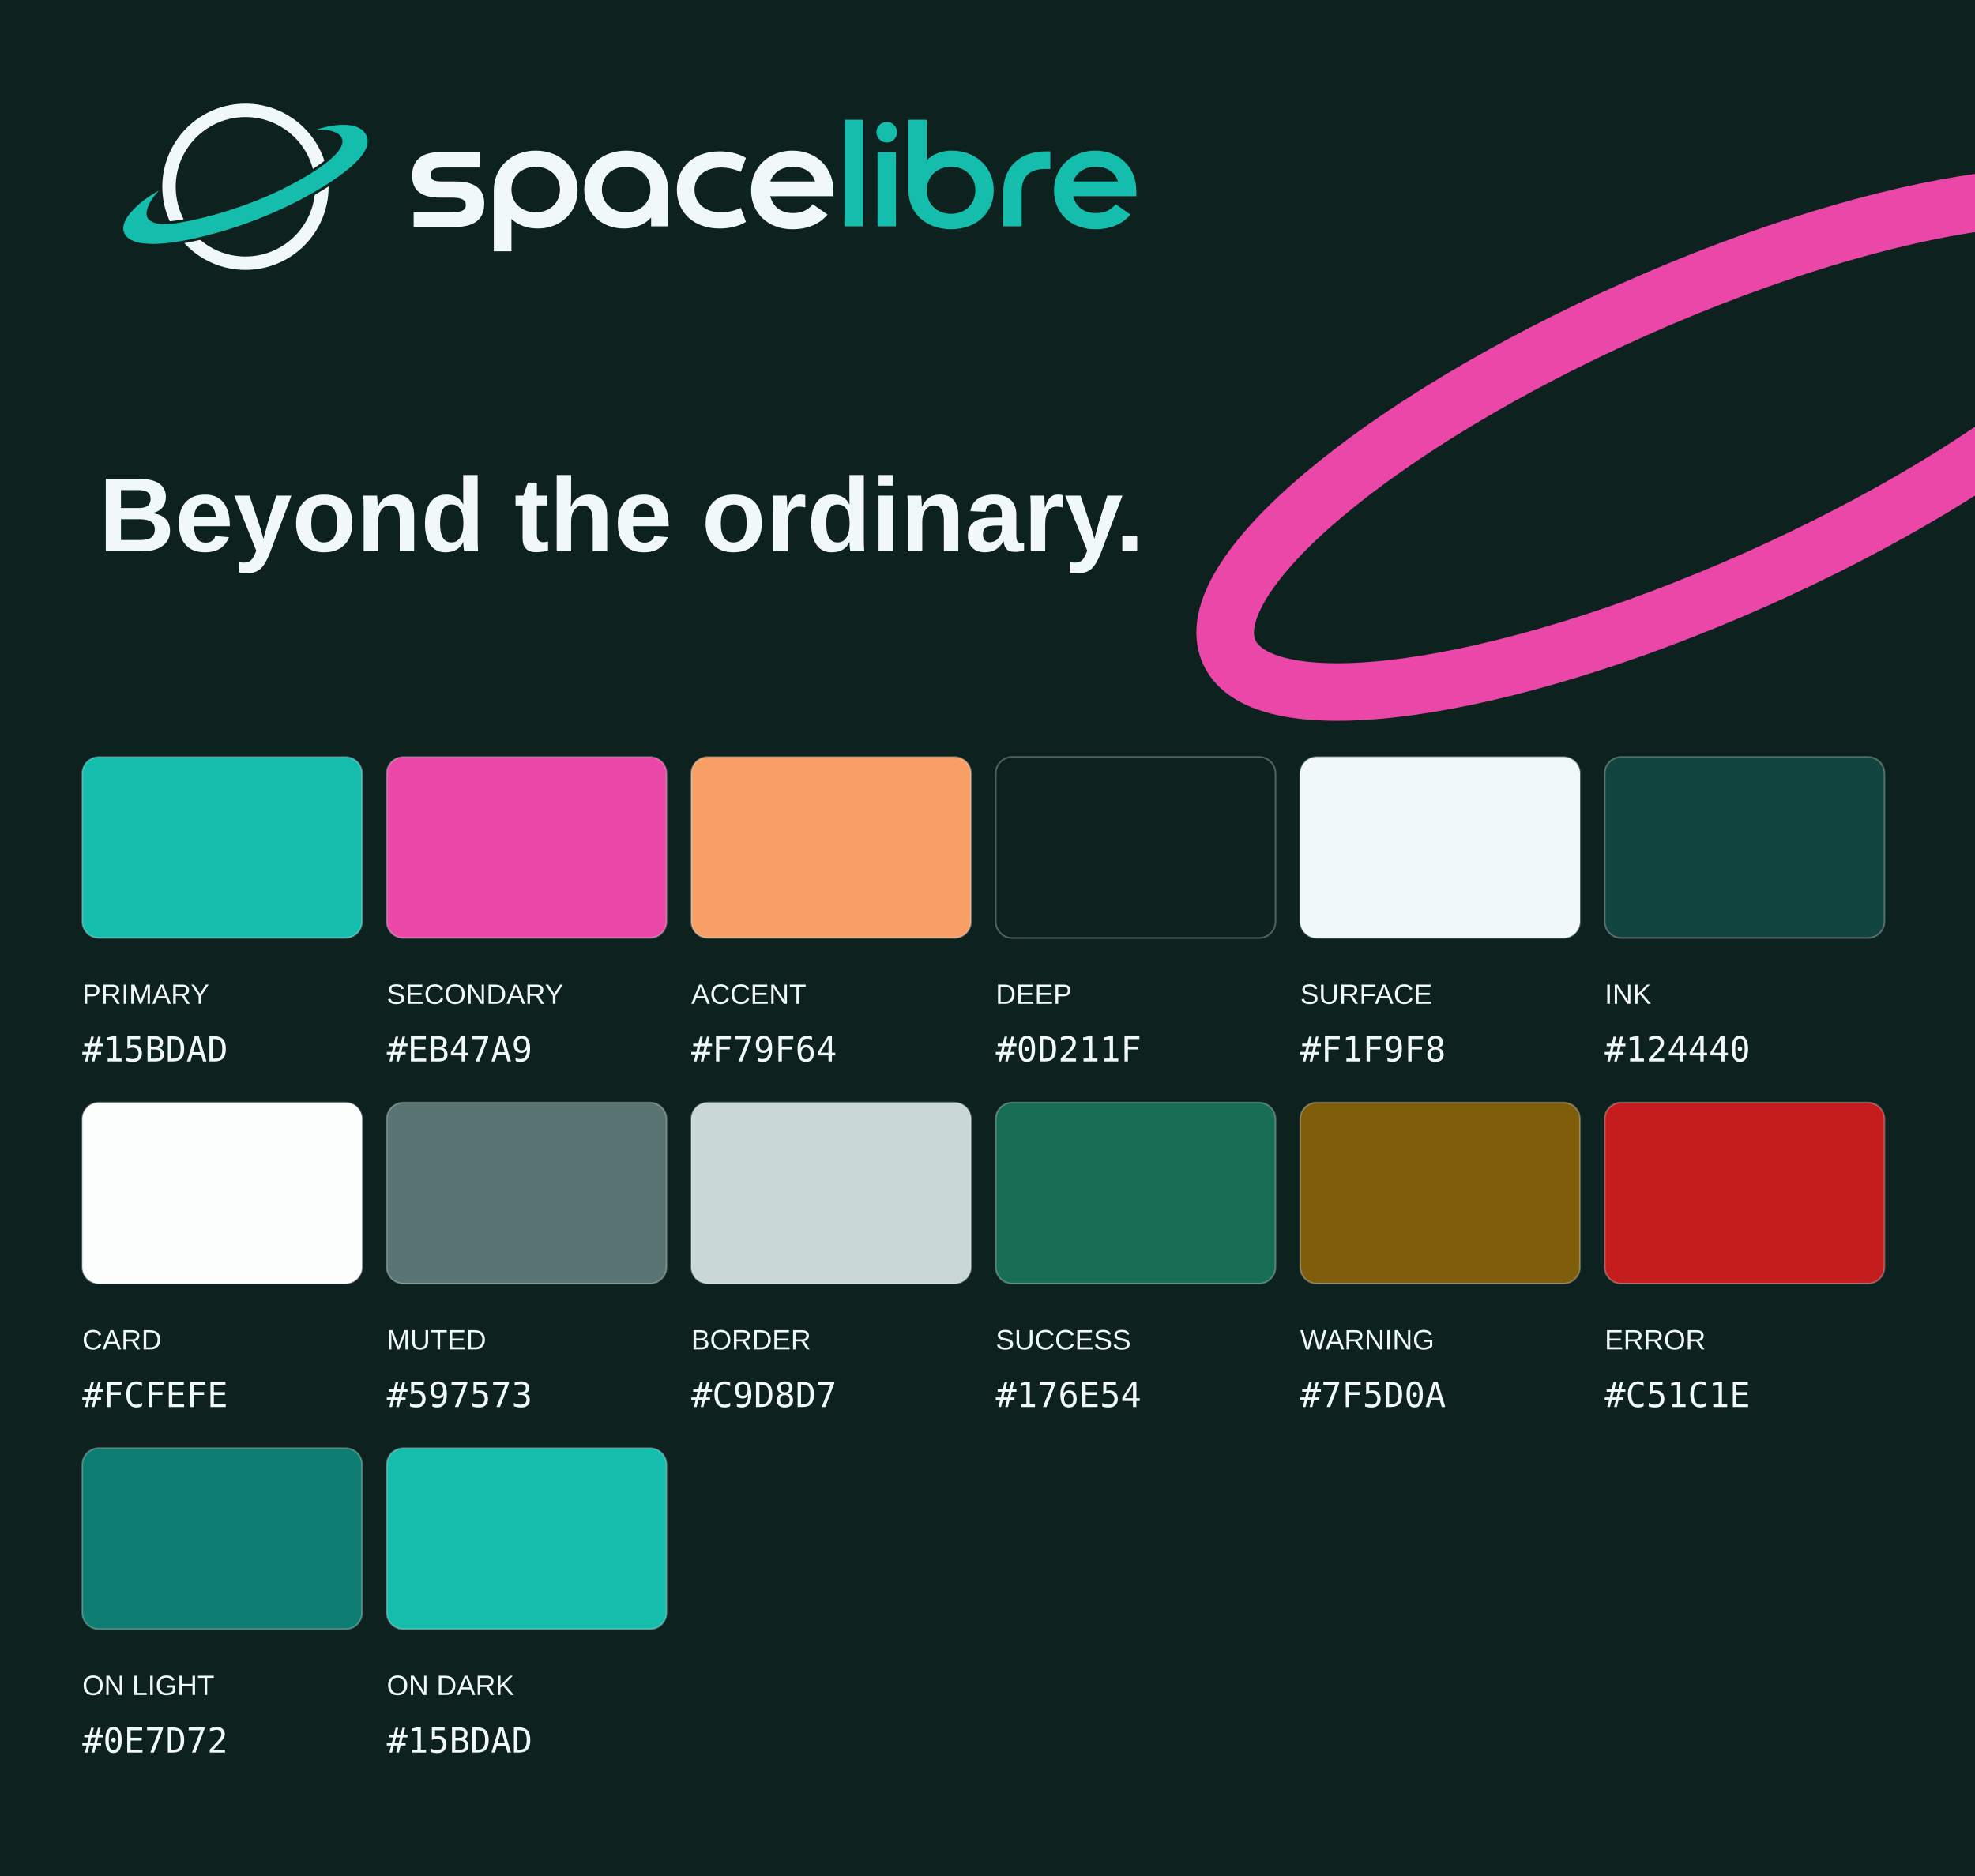
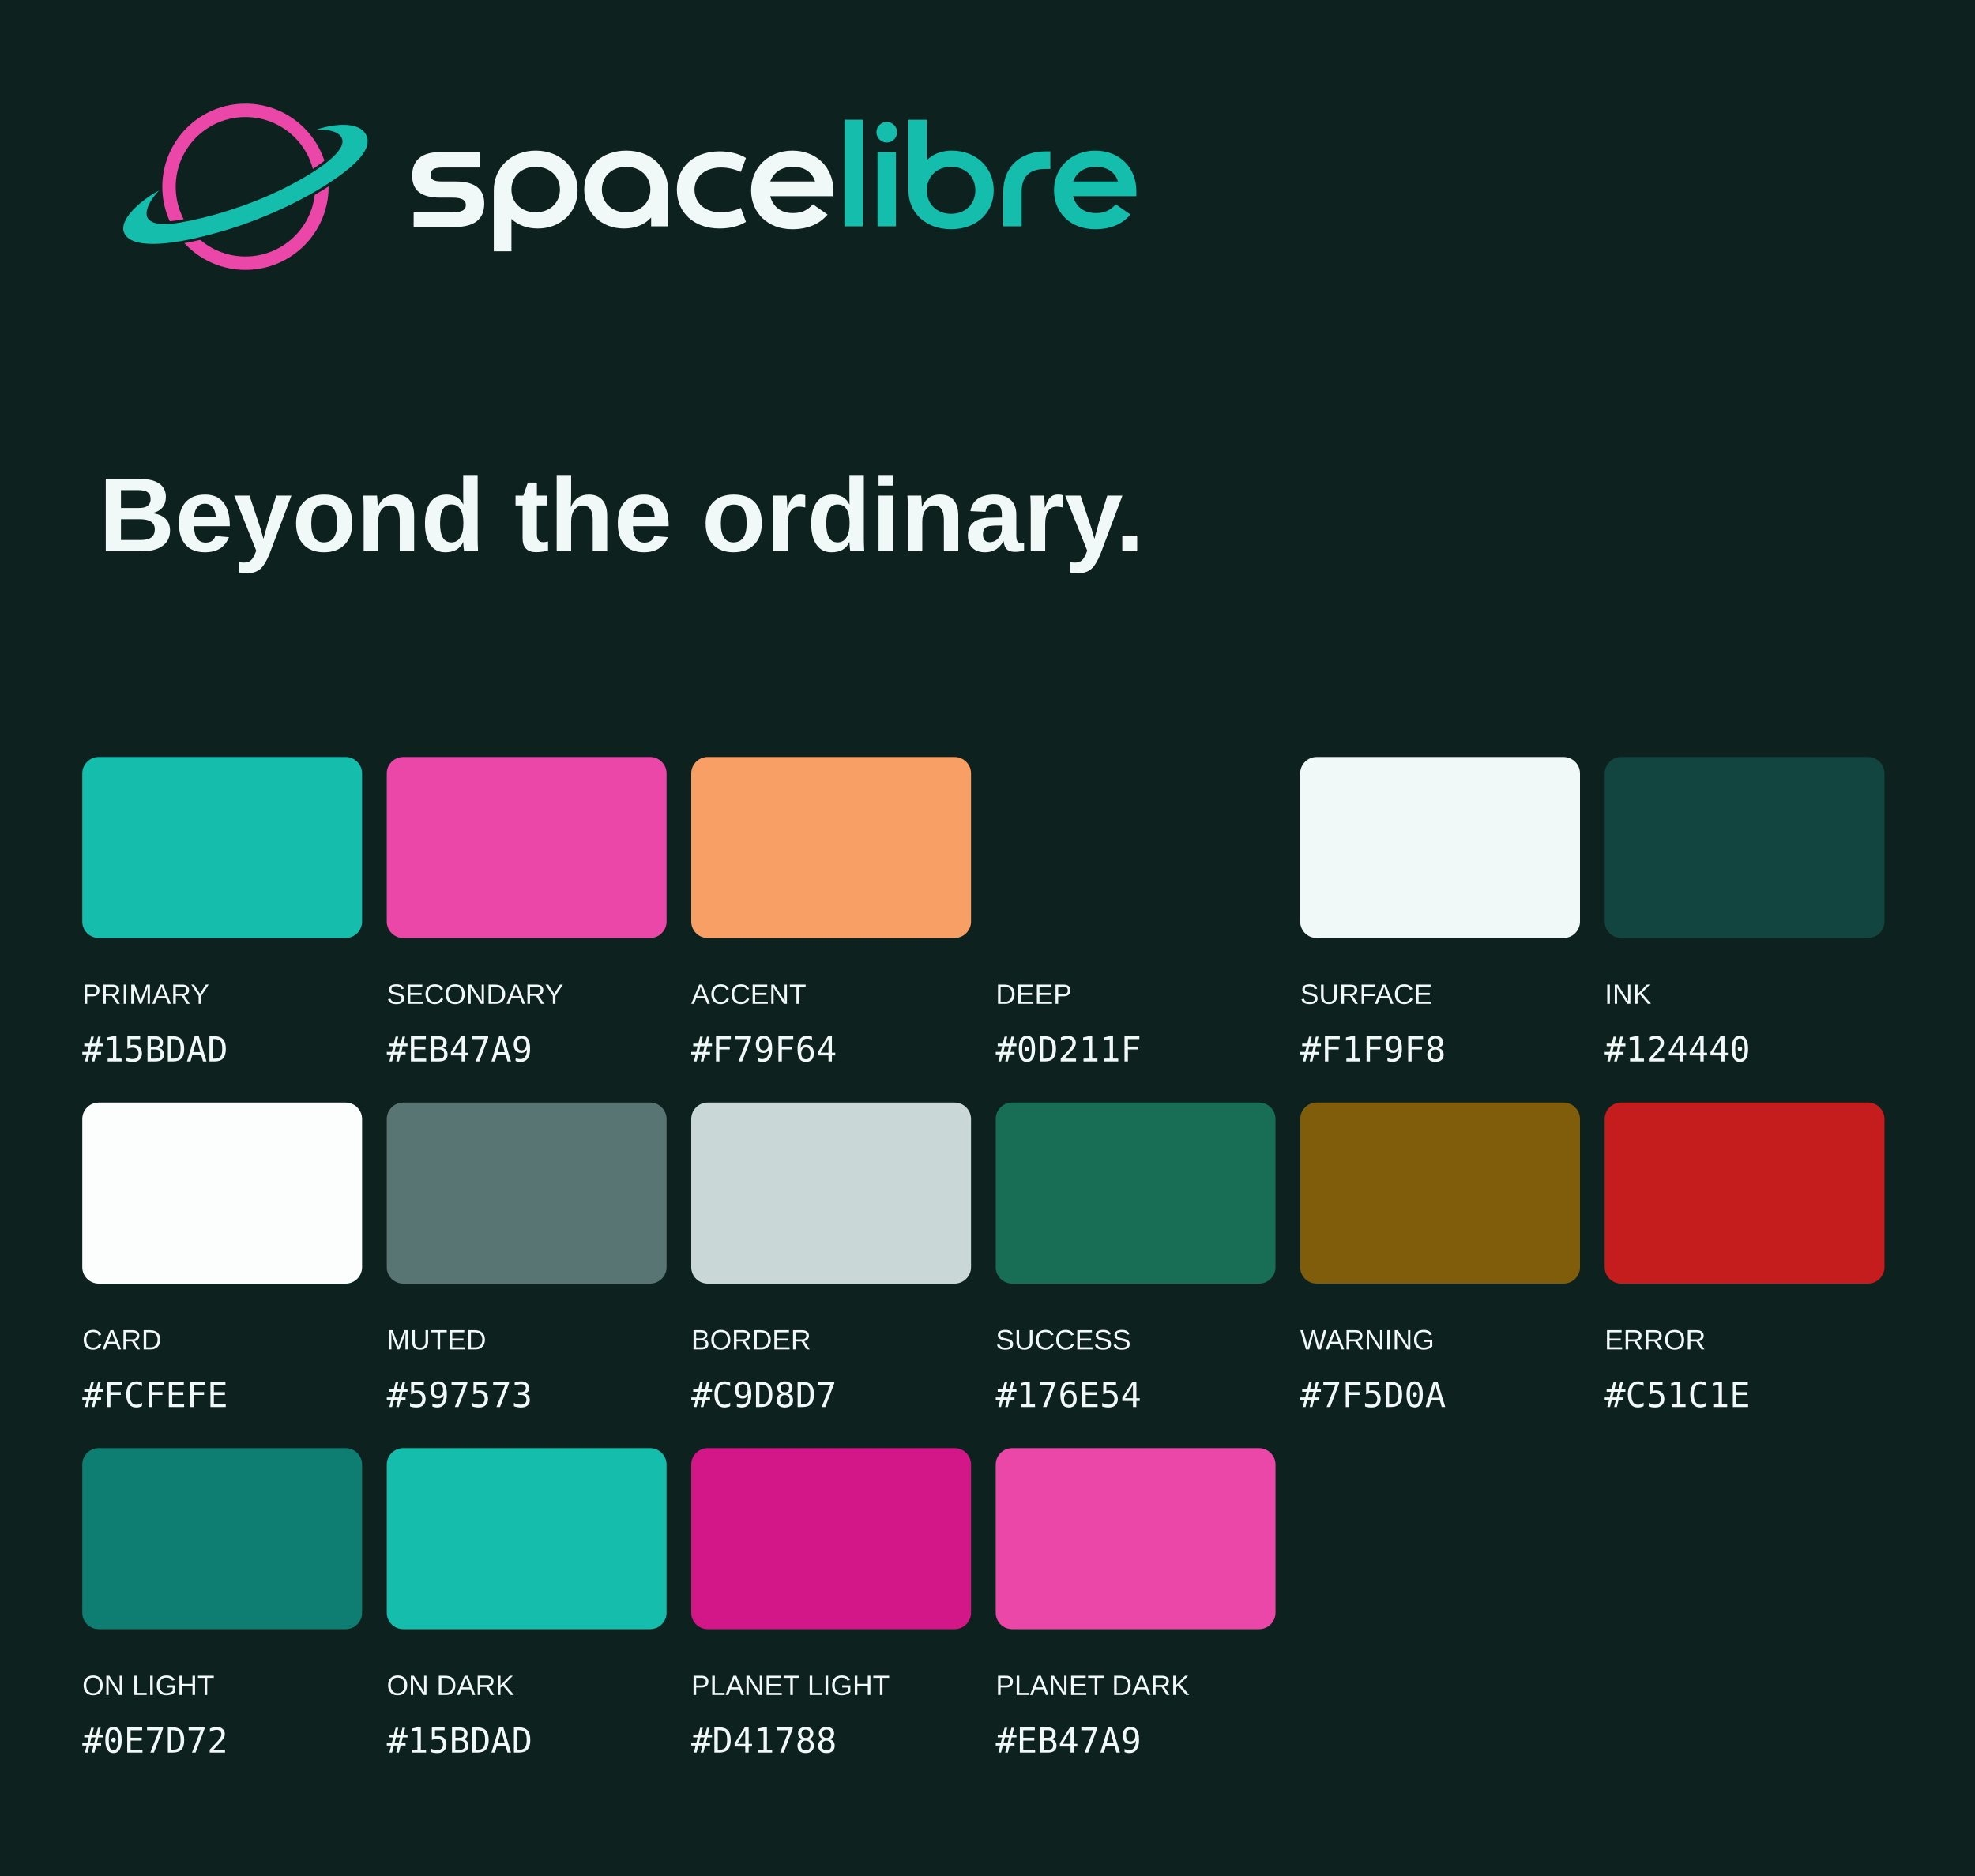
<svg xmlns="http://www.w3.org/2000/svg" width="1200" height="1140" viewBox="0 0 1200 1140">
  <rect width="1200" height="1140" fill="#0D211F" />
-   <svg viewBox="0 0 810 180" x="50" y="40" width="660" height="147">
+   <svg viewBox="0 0 810 180" width="660" height="147" x="50" y="40">
    <defs>
      <mask id="occlusion" maskUnits="userSpaceOnUse" x="450" y="180" width="650" height="450" style="mask-type:luminance">
        <rect x="450" y="180" width="650" height="450" fill="white" />
        <path d="M581.927 413.073 C549.927 447.073 548.927 472.073 560.927 480.073 C573.927 491.073 600.927 490.073 628.927 485.073 C693.927 474.073 779.927 448.073 855.927 411.073 C936.927 371.073 995.927 328.073 991.927 301.073 C989.927 285.073 968.927 276.073 933.927 277.073 C982.927 261.073 1029.927 262.073 1043.927 287.073 C1058.927 312.073 1034.927 343.073 993.927 374.073 C919.927 430.073 805.927 483.073 702.927 510.073 C600.927 538.073 515.927 544.073 502.927 506.073 C493.927 481.073 530.927 441.073 581.927 413.073 Z" fill="black" stroke="black" stroke-width="12" stroke-linejoin="round" />
      </mask>
    </defs>
    <g transform="translate(28 28) scale(.333333) translate(-494 -219)">
-       <circle cx="775" cy="405" r="171" fill="none" stroke="#F1F9F8" stroke-width="30" mask="url(#occlusion)" data-stroke-role="planet" />
+       <circle cx="775" cy="405" r="171" fill="none" stroke="#EB47A9" stroke-width="30" mask="url(#occlusion)" data-stroke-role="planet" />
      <path d="M581.927 413.073 C549.927 447.073 548.927 472.073 560.927 480.073 C573.927 491.073 600.927 490.073 628.927 485.073 C693.927 474.073 779.927 448.073 855.927 411.073 C936.927 371.073 995.927 328.073 991.927 301.073 C989.927 285.073 968.927 276.073 933.927 277.073 C982.927 261.073 1029.927 262.073 1043.927 287.073 C1058.927 312.073 1034.927 343.073 993.927 374.073 C919.927 430.073 805.927 483.073 702.927 510.073 C600.927 538.073 515.927 544.073 502.927 506.073 C493.927 481.073 530.927 441.073 581.927 413.073 Z" fill="#15BDAD" />
    </g>
    <g transform="translate(246 40) scale(.548223) translate(-275 -643)">
      <path d="M367 687 L313 687 C288 687 275 698 275 719 C275 739 287 749 313 749 L330 749 C342 749 348 752 348 759 C348 766 342 769 330 769 L277 769 L277 789 L332 789 C359 789 373 779 373 757 C373 737 360 727 334 727 L316 727 C305 727 300 725 300 718 C300 711 305 708 316 708 L367 708 Z" fill="#F1F9F8" />
      <path d="M386 822 L386 739 C386 708 410 685 443 685 C476 685 500 708 500 739 C500 770 476 791 446 791 C432 791 420 787 410 778 L410 822 Z M443 707 C424 707 410 720 410 738 C410 756 424 769 443 769 C462 769 476 756 476 738 C476 720 462 707 443 707 Z" fill="#F1F9F8" fill-rule="evenodd" />
      <path d="M623 788 L600 788 L600 776 C591 786 578 791 563 791 C532 791 509 769 509 738 C509 707 533 685 566 685 C600 685 623 707 623 739 Z M566 707 C547 707 533 720 533 738 C533 756 547 769 566 769 C585 769 599 756 599 738 C599 720 585 707 566 707 Z" fill="#F1F9F8" fill-rule="evenodd" />
      <path d="M729 695 L722 714 C713 710 704 708 695 708 C674 708 659 720 659 738 C659 757 674 769 695 769 C704 769 713 767 722 763 L729 782 C719 788 707 791 693 791 C659 791 635 770 635 738 C635 707 659 686 693 686 C707 686 719 689 729 695 Z" fill="#F1F9F8" />
      <path d="M848 747 L762 747 C766 762 777 770 793 770 C805 770 813 766 820 758 L840 772 C829 785 813 792 792 792 C759 792 736 770 736 739 C736 708 760 685 792 685 C825 685 848 708 848 740 Z M762 727 L823 727 C819 714 808 707 793 707 C778 707 767 714 762 727 Z" fill="#F1F9F8" fill-rule="evenodd" />
      <path d="M863 643 L888 643 L888 788 L863 788 Z M908 687 L933 687 L933 788 L908 788 Z" fill="#15BDAD" />
      <path d="M934.5 660 C934.5 667.732 928.232 674 920.5 674 C912.768 674 906.5 667.732 906.5 660 C906.5 652.268 912.768 646 920.5 646 C928.232 646 934.5 652.268 934.5 660 Z" fill="#15BDAD" />
      <path d="M950 643 L975 643 L975 698 C984 689 996 685 1009 685 C1042 685 1066 708 1066 739 C1066 770 1042 792 1008 792 C974 792 950 770 950 739 Z M1008 707 C989 707 975 720 975 739 C975 758 989 771 1008 771 C1027 771 1041 758 1041 739 C1041 720 1027 707 1008 707 Z" fill="#15BDAD" fill-rule="evenodd" />
      <path d="M1079 788 L1079 741 C1079 707 1102 686 1137 686 L1143 686 L1143 710 L1136 710 C1115 710 1104 720 1104 741 L1104 788 Z" fill="#15BDAD" />
      <path d="M1260 747 L1174 747 C1178 762 1189 770 1205 770 C1217 770 1225 766 1232 758 L1252 772 C1241 785 1225 792 1204 792 C1171 792 1148 770 1148 739 C1148 708 1172 685 1204 685 C1237 685 1260 708 1260 740 Z M1174 727 L1235 727 C1231 714 1220 707 1205 707 C1190 707 1179 714 1174 727 Z" fill="#15BDAD" fill-rule="evenodd" />
    </g>
  </svg>
  <text x="60" y="335" font-family="Arial" font-size="64" font-weight="bold" fill="#F1F9F8">Beyond the ordinary.</text>
-   <ellipse cx="1030" cy="270" rx="310" ry="90" transform="rotate(-24 1030 270)" fill="none" stroke="#EB47A9" stroke-width="35" />
-   <rect x="50" y="460" width="170" height="110" rx="10" fill="#15BDAD" stroke="#F1F9F8" stroke-opacity=".3" />
+   <rect x="50" y="460" width="170" height="110" rx="10" fill="#15BDAD" />
  <text x="50" y="610" fill="#F1F9F8" font-family="Arial" font-size="17">PRIMARY</text>
  <text x="50" y="645" fill="#F1F9F8" font-family="monospace" font-size="21">#15BDAD</text>
-   <rect x="235" y="460" width="170" height="110" rx="10" fill="#EB47A9" stroke="#F1F9F8" stroke-opacity=".3" />
+   <rect x="235" y="460" width="170" height="110" rx="10" fill="#EB47A9" />
  <text x="235" y="610" fill="#F1F9F8" font-family="Arial" font-size="17">SECONDARY</text>
  <text x="235" y="645" fill="#F1F9F8" font-family="monospace" font-size="21">#EB47A9</text>
-   <rect x="420" y="460" width="170" height="110" rx="10" fill="#F79F64" stroke="#F1F9F8" stroke-opacity=".3" />
+   <rect x="420" y="460" width="170" height="110" rx="10" fill="#F79F64" />
  <text x="420" y="610" fill="#F1F9F8" font-family="Arial" font-size="17">ACCENT</text>
  <text x="420" y="645" fill="#F1F9F8" font-family="monospace" font-size="21">#F79F64</text>
-   <rect x="605" y="460" width="170" height="110" rx="10" fill="#0D211F" stroke="#F1F9F8" stroke-opacity=".3" />
+   <rect x="605" y="460" width="170" height="110" rx="10" fill="#0D211F" />
  <text x="605" y="610" fill="#F1F9F8" font-family="Arial" font-size="17">DEEP</text>
  <text x="605" y="645" fill="#F1F9F8" font-family="monospace" font-size="21">#0D211F</text>
-   <rect x="790" y="460" width="170" height="110" rx="10" fill="#F1F9F8" stroke="#F1F9F8" stroke-opacity=".3" />
+   <rect x="790" y="460" width="170" height="110" rx="10" fill="#F1F9F8" />
  <text x="790" y="610" fill="#F1F9F8" font-family="Arial" font-size="17">SURFACE</text>
  <text x="790" y="645" fill="#F1F9F8" font-family="monospace" font-size="21">#F1F9F8</text>
-   <rect x="975" y="460" width="170" height="110" rx="10" fill="#124440" stroke="#F1F9F8" stroke-opacity=".3" />
+   <rect x="975" y="460" width="170" height="110" rx="10" fill="#124440" />
  <text x="975" y="610" fill="#F1F9F8" font-family="Arial" font-size="17">INK</text>
  <text x="975" y="645" fill="#F1F9F8" font-family="monospace" font-size="21">#124440</text>
-   <rect x="50" y="670" width="170" height="110" rx="10" fill="#FCFEFE" stroke="#F1F9F8" stroke-opacity=".3" />
+   <rect x="50" y="670" width="170" height="110" rx="10" fill="#FCFEFE" />
  <text x="50" y="820" fill="#F1F9F8" font-family="Arial" font-size="17">CARD</text>
  <text x="50" y="855" fill="#F1F9F8" font-family="monospace" font-size="21">#FCFEFE</text>
-   <rect x="235" y="670" width="170" height="110" rx="10" fill="#597573" stroke="#F1F9F8" stroke-opacity=".3" />
+   <rect x="235" y="670" width="170" height="110" rx="10" fill="#597573" />
  <text x="235" y="820" fill="#F1F9F8" font-family="Arial" font-size="17">MUTED</text>
  <text x="235" y="855" fill="#F1F9F8" font-family="monospace" font-size="21">#597573</text>
-   <rect x="420" y="670" width="170" height="110" rx="10" fill="#C9D8D7" stroke="#F1F9F8" stroke-opacity=".3" />
+   <rect x="420" y="670" width="170" height="110" rx="10" fill="#C9D8D7" />
  <text x="420" y="820" fill="#F1F9F8" font-family="Arial" font-size="17">BORDER</text>
  <text x="420" y="855" fill="#F1F9F8" font-family="monospace" font-size="21">#C9D8D7</text>
-   <rect x="605" y="670" width="170" height="110" rx="10" fill="#176E54" stroke="#F1F9F8" stroke-opacity=".3" />
+   <rect x="605" y="670" width="170" height="110" rx="10" fill="#176E54" />
  <text x="605" y="820" fill="#F1F9F8" font-family="Arial" font-size="17">SUCCESS</text>
  <text x="605" y="855" fill="#F1F9F8" font-family="monospace" font-size="21">#176E54</text>
-   <rect x="790" y="670" width="170" height="110" rx="10" fill="#7F5D0A" stroke="#F1F9F8" stroke-opacity=".3" />
+   <rect x="790" y="670" width="170" height="110" rx="10" fill="#7F5D0A" />
  <text x="790" y="820" fill="#F1F9F8" font-family="Arial" font-size="17">WARNING</text>
  <text x="790" y="855" fill="#F1F9F8" font-family="monospace" font-size="21">#7F5D0A</text>
-   <rect x="975" y="670" width="170" height="110" rx="10" fill="#C51C1E" stroke="#F1F9F8" stroke-opacity=".3" />
+   <rect x="975" y="670" width="170" height="110" rx="10" fill="#C51C1E" />
  <text x="975" y="820" fill="#F1F9F8" font-family="Arial" font-size="17">ERROR</text>
  <text x="975" y="855" fill="#F1F9F8" font-family="monospace" font-size="21">#C51C1E</text>
-   <rect x="50" y="880" width="170" height="110" rx="10" fill="#0E7D72" stroke="#F1F9F8" stroke-opacity=".3" />
+   <rect x="50" y="880" width="170" height="110" rx="10" fill="#0E7D72" />
  <text x="50" y="1030" fill="#F1F9F8" font-family="Arial" font-size="17">ON LIGHT</text>
  <text x="50" y="1065" fill="#F1F9F8" font-family="monospace" font-size="21">#0E7D72</text>
-   <rect x="235" y="880" width="170" height="110" rx="10" fill="#15BDAD" stroke="#F1F9F8" stroke-opacity=".3" />
+   <rect x="235" y="880" width="170" height="110" rx="10" fill="#15BDAD" />
  <text x="235" y="1030" fill="#F1F9F8" font-family="Arial" font-size="17">ON DARK</text>
  <text x="235" y="1065" fill="#F1F9F8" font-family="monospace" font-size="21">#15BDAD</text>
+   <rect x="420" y="880" width="170" height="110" rx="10" fill="#D41788" />
+   <text x="420" y="1030" fill="#F1F9F8" font-family="Arial" font-size="17">PLANET LIGHT</text>
+   <text x="420" y="1065" fill="#F1F9F8" font-family="monospace" font-size="21">#D41788</text>
+   <rect x="605" y="880" width="170" height="110" rx="10" fill="#EB47A9" />
+   <text x="605" y="1030" fill="#F1F9F8" font-family="Arial" font-size="17">PLANET DARK</text>
+   <text x="605" y="1065" fill="#F1F9F8" font-family="monospace" font-size="21">#EB47A9</text>
</svg>
